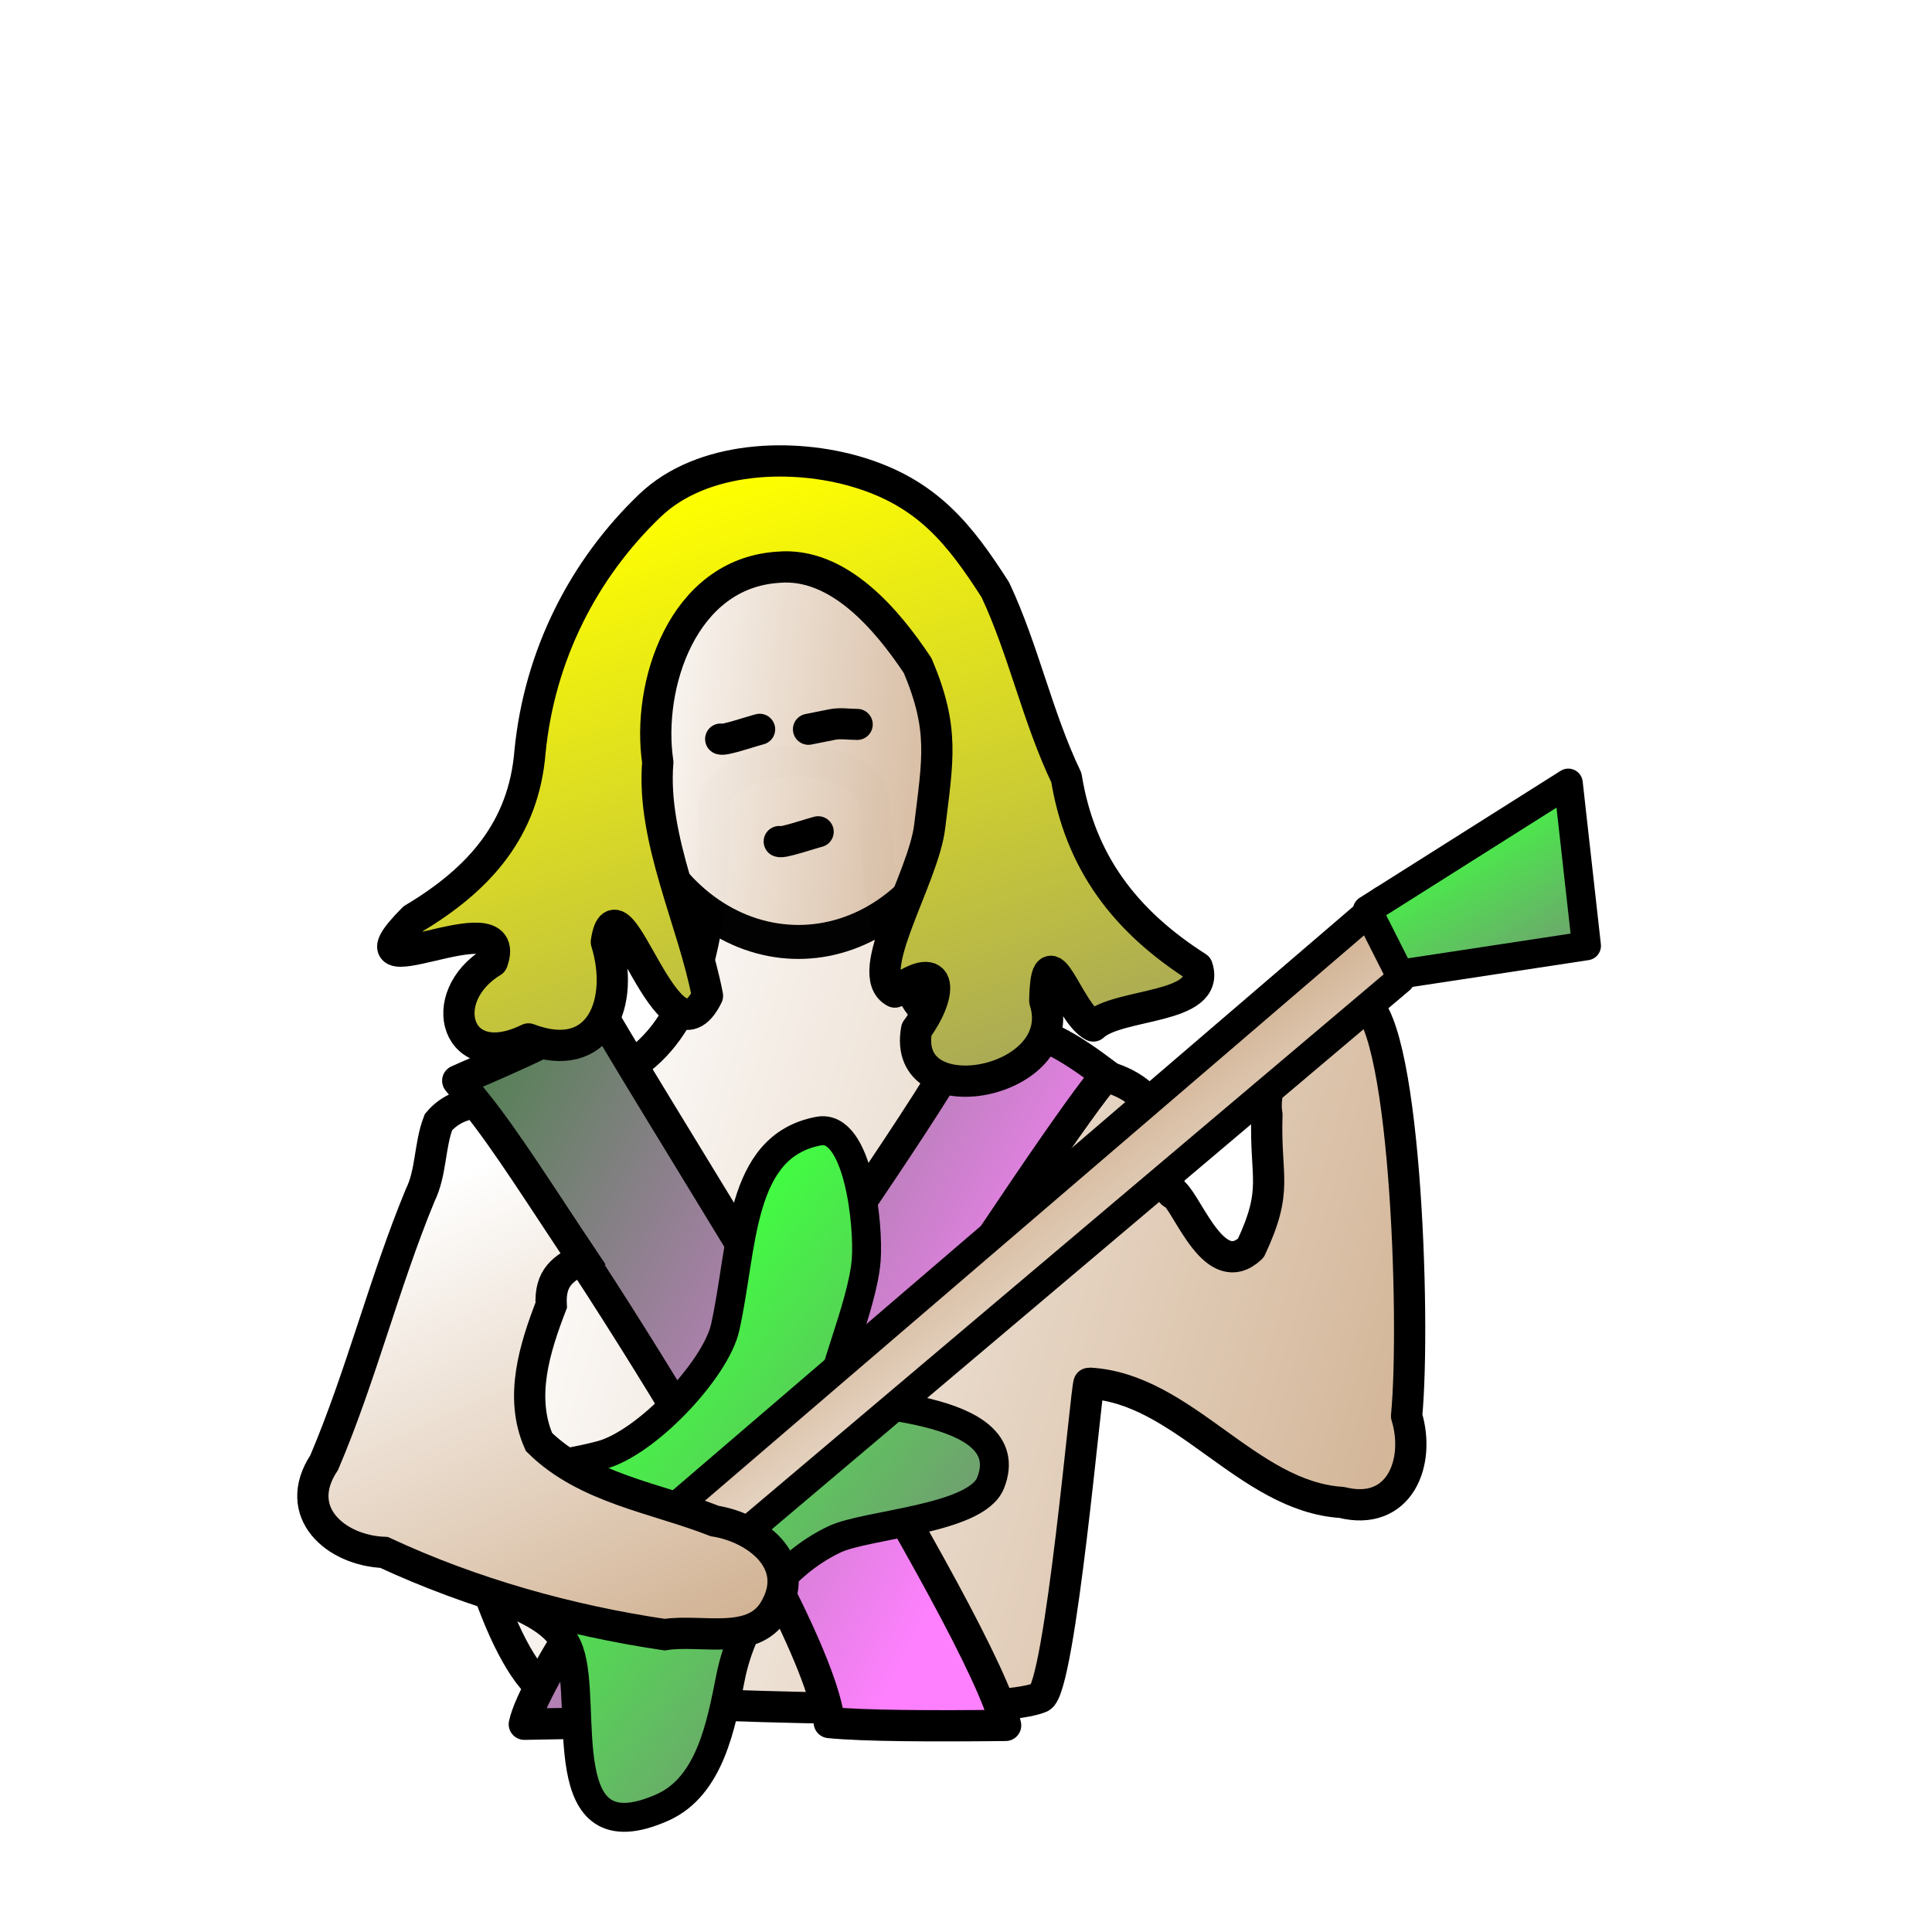
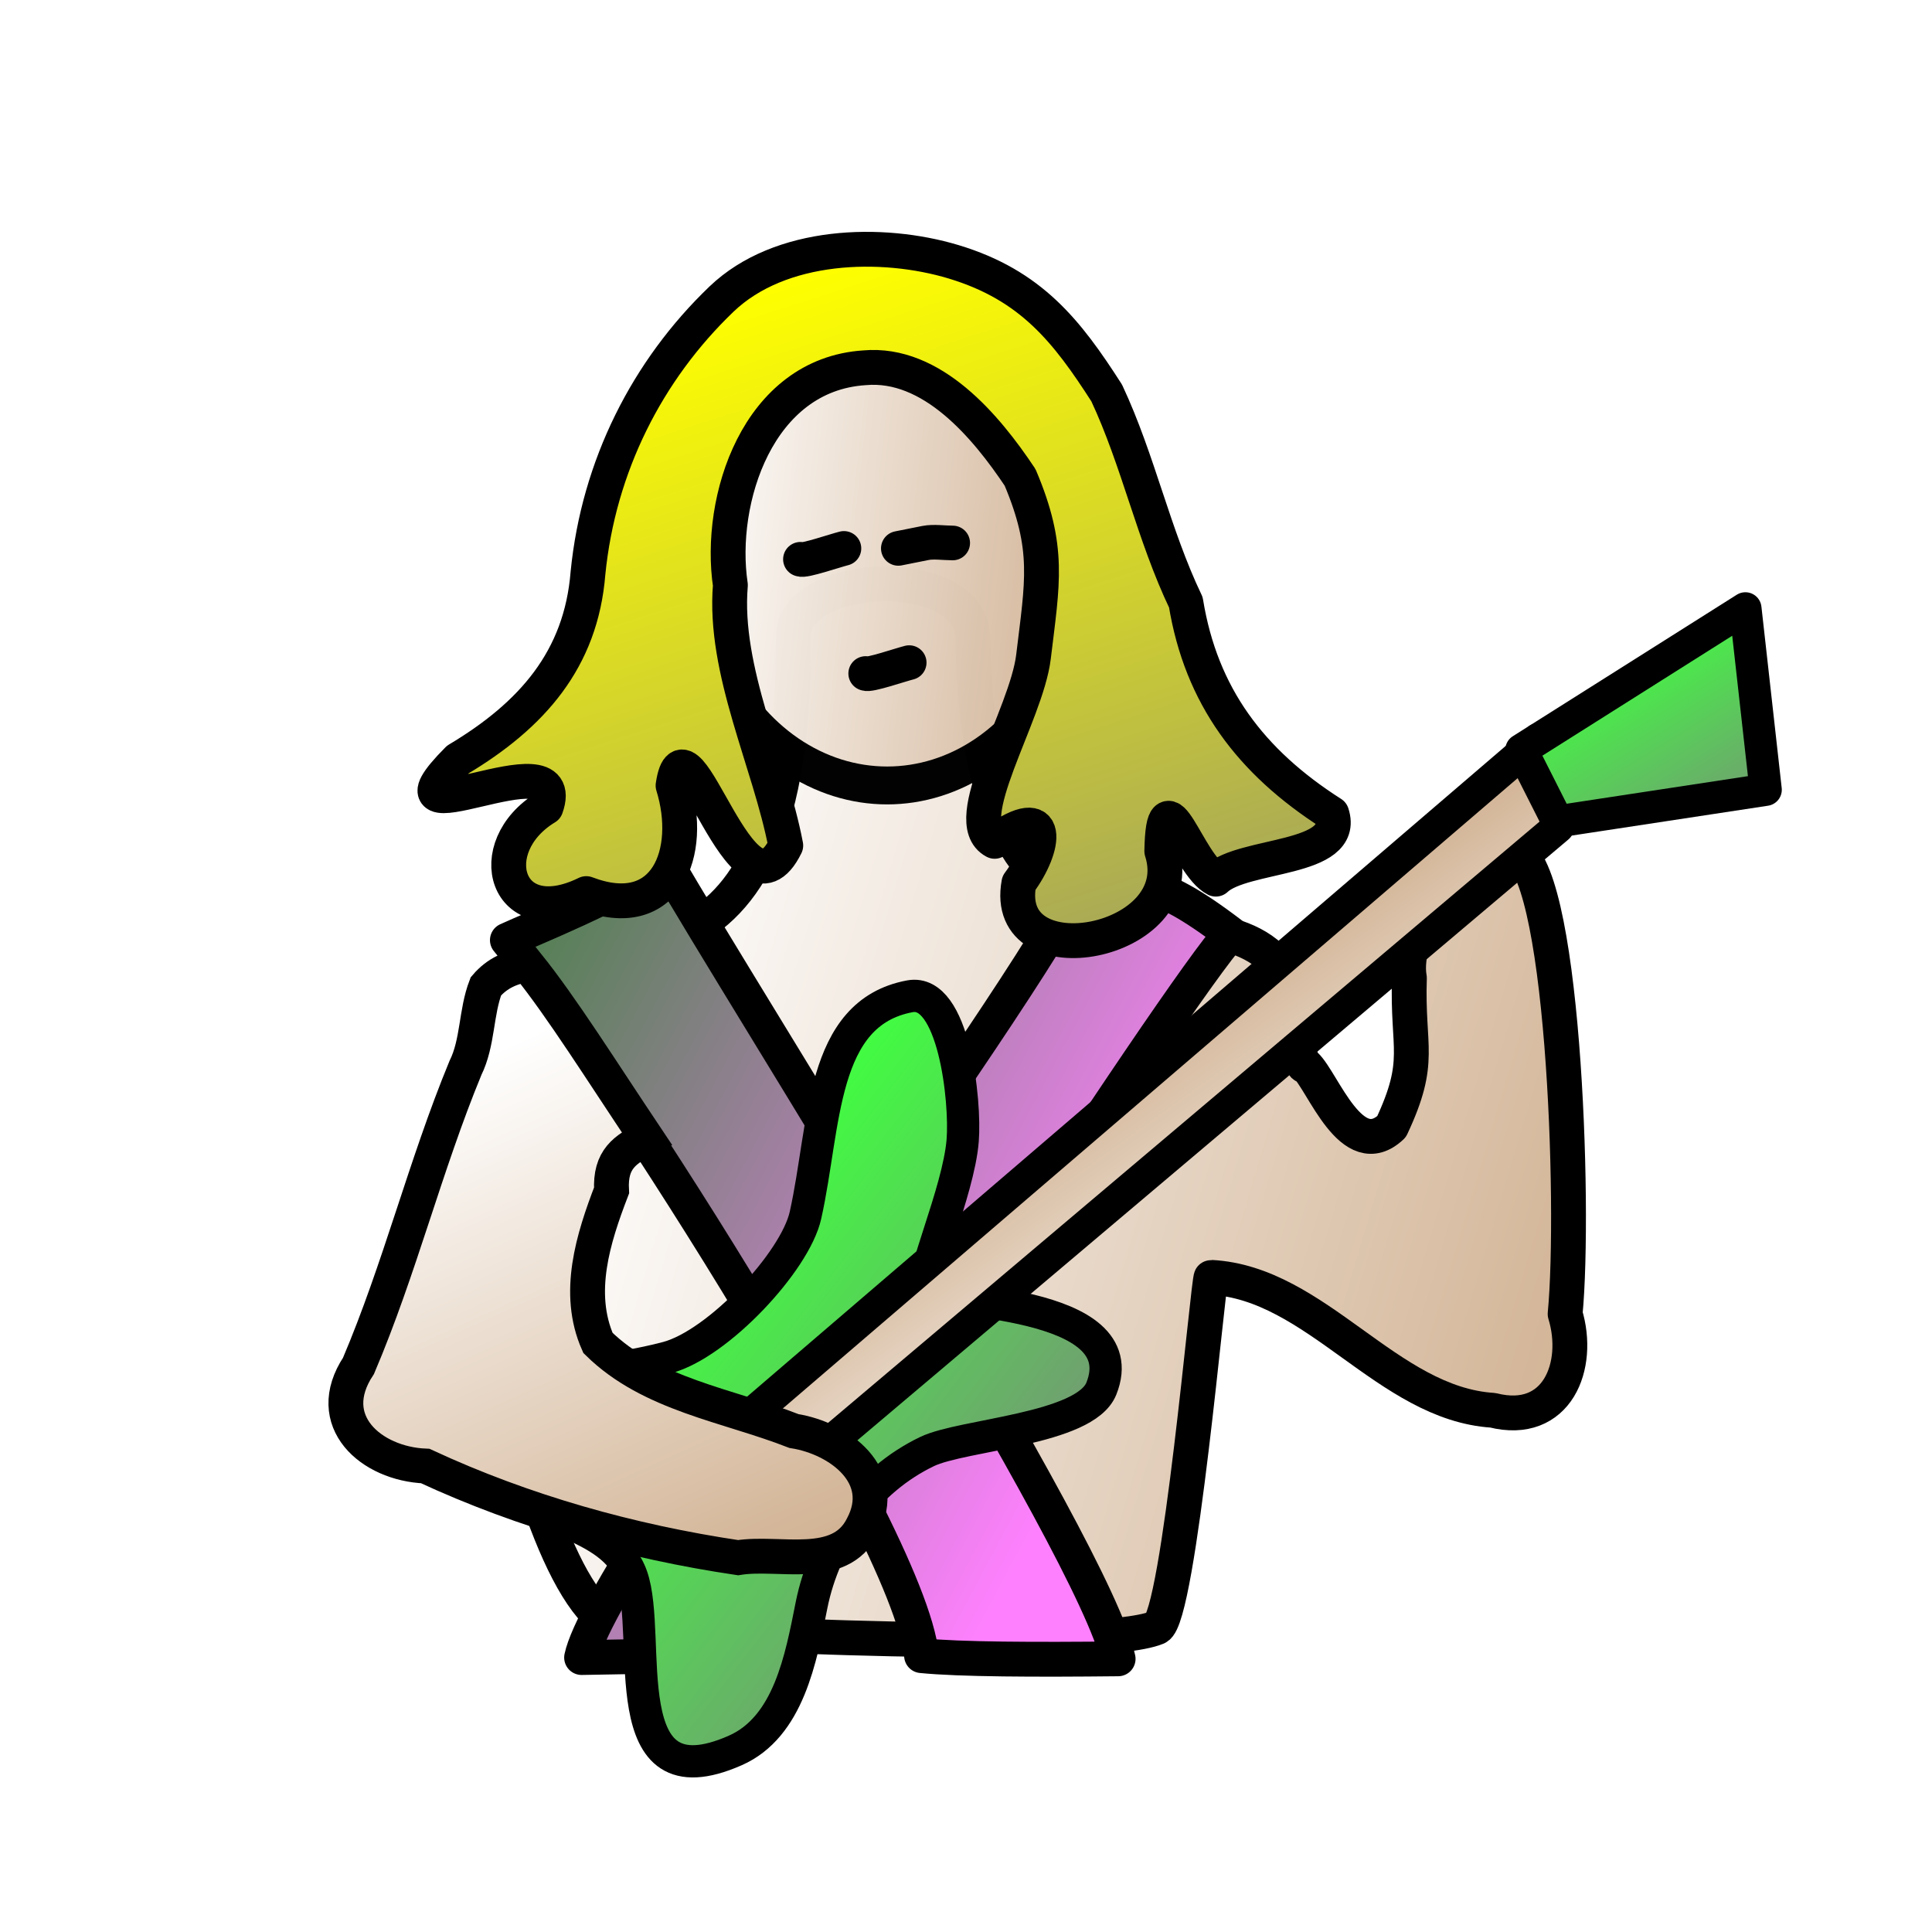
- <svg xmlns="http://www.w3.org/2000/svg" xmlns:xlink="http://www.w3.org/1999/xlink" width="700pt" height="700pt" id="svg36220" version="1.0">
+ <svg xmlns="http://www.w3.org/2000/svg" xmlns:xlink="http://www.w3.org/1999/xlink" width="100" height="100" id="svg36220" version="1.0">
  <defs id="defs36222">
-     <linearGradient xlink:href="#linearGradient2977" id="linearGradient2983" x1="266.054" y1="588.673" x2="548.098" y2="789.982" gradientUnits="userSpaceOnUse" gradientTransform="matrix(-0.186846,-0.652384,-0.653506,0.211668,867.6248,912.1052)" />
+     <linearGradient xlink:href="#linearGradient2977" id="linearGradient2983" x1="266.054" y1="588.673" x2="548.098" y2="789.982" gradientUnits="userSpaceOnUse" gradientTransform="matrix(-2.2316692e-2,-7.7920066e-2,-7.8054077e-2,2.5281406e-2,103.4784,95.24625)" />
    <linearGradient id="linearGradient3099">
      <stop style="stop-color:#ffffff;stop-opacity:1" offset="0" id="stop3101" />
      <stop style="stop-color:#d0b090;stop-opacity:1" offset="1" id="stop3103" />
    </linearGradient>
-     <linearGradient xlink:href="#linearGradient3099" id="linearGradient2975" x1="432.667" y1="411.333" x2="634.667" y2="478" gradientUnits="userSpaceOnUse" gradientTransform="matrix(-0.186846,-0.652384,-0.653506,0.211668,867.6248,912.1052)" />
+     <linearGradient xlink:href="#linearGradient3099" id="linearGradient2975" x1="432.667" y1="411.333" x2="634.667" y2="478" gradientUnits="userSpaceOnUse" gradientTransform="matrix(-2.2316692e-2,-7.7920066e-2,-7.8054077e-2,2.5281406e-2,103.4784,95.24625)" />
    <linearGradient id="linearGradient2977">
      <stop style="stop-color:#808080;stop-opacity:1;" offset="0" id="stop2979" />
      <stop style="stop-color:#40ff40;stop-opacity:1;" offset="1" id="stop2981" />
    </linearGradient>
-     <linearGradient xlink:href="#linearGradient2977" id="linearGradient2993" x1="86.189" y1="245.658" x2="192.446" y2="150.666" gradientUnits="userSpaceOnUse" gradientTransform="matrix(-0.781045,-0.235361,-0.259086,0.798409,898.5019,314.11)" />
+     <linearGradient xlink:href="#linearGradient2977" id="linearGradient2993" x1="86.189" y1="245.658" x2="192.446" y2="150.666" gradientUnits="userSpaceOnUse" gradientTransform="matrix(-9.32872e-2,-2.8111273e-2,-3.0944962e-2,9.536112e-2,107.1663,23.82232)" />
    <linearGradient id="linearGradient3237">
      <stop id="stop3239" offset="0" style="stop-color:#408040;stop-opacity:1;" />
      <stop id="stop3241" offset="1" style="stop-color:#ff80ff;stop-opacity:1;" />
    </linearGradient>
    <linearGradient id="linearGradient3224">
      <stop style="stop-color:#808080;stop-opacity:1;" offset="0" id="stop3226" />
      <stop style="stop-color:yellow;stop-opacity:1;" offset="1" id="stop3228" />
    </linearGradient>
    <linearGradient xlink:href="#linearGradient3070" id="linearGradient3140" gradientUnits="userSpaceOnUse" gradientTransform="matrix(0.71912,4.944956e-4,-8.938622e-3,0.739105,891.0352,44.69319)" x1="275.244" y1="458.656" x2="522.976" y2="519.062" />
    <linearGradient id="linearGradient3070">
      <stop style="stop-color:#ffffff;stop-opacity:1;" offset="0" id="stop3072" />
      <stop style="stop-color:#d0b090;stop-opacity:1" offset="1" id="stop3074" />
    </linearGradient>
    <linearGradient xlink:href="#linearGradient3070" id="linearGradient3092" x1="300.273" y1="623.782" x2="774.046" y2="764.899" gradientUnits="userSpaceOnUse" gradientTransform="translate(-4.436303,74.92558)" />
    <linearGradient xlink:href="#linearGradient3070" id="linearGradient3365" gradientUnits="userSpaceOnUse" gradientTransform="matrix(0.745982,6.886275e-2,-6.479489e-2,0.701916,191.9741,72.0527)" x1="203.602" y1="387.724" x2="542.608" y2="475.629" />
    <linearGradient xlink:href="#linearGradient3070" id="linearGradient3369" gradientUnits="userSpaceOnUse" gradientTransform="matrix(0.32741,-0.166193,0.121832,0.276848,377.2478,323.9419)" x1="307.03" y1="442.263" x2="533.927" y2="487.512" />
    <linearGradient xlink:href="#linearGradient3070" id="linearGradient3379" x1="298.667" y1="435" x2="550.189" y2="468.767" gradientUnits="userSpaceOnUse" />
    <linearGradient xlink:href="#linearGradient3070" id="linearGradient1927" gradientUnits="userSpaceOnUse" gradientTransform="matrix(0.883471,8.155451e-2,-7.321062e-2,0.793083,82.15832,63.90848)" x1="275.244" y1="458.656" x2="771.403" y2="497.969" />
    <linearGradient xlink:href="#linearGradient3070" id="linearGradient1935" gradientUnits="userSpaceOnUse" gradientTransform="matrix(0.979444,0.201717,-0.201717,0.979444,560.6328,108.4432)" x1="456.672" y1="496.708" x2="675.573" y2="496.708" />
    <linearGradient xlink:href="#linearGradient3070" id="linearGradient4630" gradientUnits="userSpaceOnUse" x1="409.667" y1="725.855" x2="162.975" y2="762.521" gradientTransform="matrix(-0.923743,0,0,0.920465,809.8236,55.03776)" />
    <linearGradient xlink:href="#linearGradient3070" id="linearGradient4640" x1="368.667" y1="673.333" x2="424.667" y2="686.667" gradientUnits="userSpaceOnUse" />
    <linearGradient xlink:href="#linearGradient3070" id="linearGradient4644" gradientUnits="userSpaceOnUse" gradientTransform="matrix(0.923743,0,0,0.920465,49.38476,56.10604)" x1="216.333" y1="670.855" x2="397.975" y2="792.521" />
    <linearGradient xlink:href="#linearGradient3070" id="linearGradient4777" gradientUnits="userSpaceOnUse" gradientTransform="matrix(0.32741,-0.166193,0.121832,0.276848,841.5813,279.1585)" x1="307.03" y1="442.263" x2="533.927" y2="487.512" />
    <linearGradient xlink:href="#linearGradient3070" id="linearGradient3215" gradientUnits="userSpaceOnUse" gradientTransform="matrix(-0.923743,0,0,0.920465,809.8236,57.03776)" x1="409.667" y1="725.855" x2="162.975" y2="762.521" />
    <linearGradient xlink:href="#linearGradient3070" id="linearGradient3217" gradientUnits="userSpaceOnUse" gradientTransform="matrix(0.923743,0,0,0.920465,51.38476,58.10604)" x1="216.333" y1="670.855" x2="397.975" y2="792.521" />
-     <linearGradient xlink:href="#linearGradient3224" id="linearGradient3230" x1="458.861" y1="854.139" x2="314.901" y2="408.662" gradientUnits="userSpaceOnUse" gradientTransform="matrix(0.988325,0,0,0.988176,-38.7391,-146.9468)" />
+     <linearGradient xlink:href="#linearGradient3224" id="linearGradient3230" x1="458.861" y1="854.139" x2="314.901" y2="408.662" gradientUnits="userSpaceOnUse" gradientTransform="matrix(0.1180445,0,0,0.1180267,-4.776814,-31.24582)" />
    <linearGradient xlink:href="#linearGradient3237" id="linearGradient3235" gradientUnits="userSpaceOnUse" gradientTransform="matrix(-0.967479,0,0,0.963901,515.0058,-126.6261)" x1="368.841" y1="636.231" x2="25.697" y2="818.428" />
    <linearGradient xlink:href="#linearGradient3070" id="linearGradient3243" gradientUnits="userSpaceOnUse" x1="298.667" y1="435" x2="550.189" y2="468.767" />
    <linearGradient xlink:href="#linearGradient3070" id="linearGradient3245" gradientUnits="userSpaceOnUse" gradientTransform="matrix(1.047347,0,0,1.047189,-98.35072,-127.6402)" x1="300.273" y1="623.782" x2="774.046" y2="764.899" />
    <linearGradient xlink:href="#linearGradient3099" id="linearGradient2279" x1="118.596" y1="579.197" x2="232.824" y2="831.398" gradientUnits="userSpaceOnUse" />
    <linearGradient xlink:href="#linearGradient3099" id="linearGradient2289" gradientUnits="userSpaceOnUse" x1="118.596" y1="579.197" x2="232.824" y2="831.398" gradientTransform="matrix(-0.332664,-0.943045,0.943045,-0.332664,22.24646,1059.324)" />
-     <linearGradient xlink:href="#linearGradient3099" id="linearGradient2292" gradientUnits="userSpaceOnUse" x1="118.596" y1="579.197" x2="232.824" y2="831.398" gradientTransform="matrix(0.943646,0,0,0.943646,45.02564,49.86916)" />
-     <linearGradient xlink:href="#linearGradient3237" id="linearGradient2294" gradientUnits="userSpaceOnUse" gradientTransform="matrix(-0.912958,0,0,0.909581,531.0088,-69.62105)" x1="368.841" y1="636.231" x2="25.697" y2="818.428" />
-     <linearGradient xlink:href="#linearGradient3070" id="linearGradient2296" gradientUnits="userSpaceOnUse" gradientTransform="matrix(0.988325,0,0,0.988176,-47.78262,-70.578)" x1="300.273" y1="623.782" x2="774.046" y2="764.899" />
+     <linearGradient xlink:href="#linearGradient3099" id="linearGradient2292" gradientUnits="userSpaceOnUse" x1="118.596" y1="579.197" x2="232.824" y2="831.398" gradientTransform="matrix(0.1127081,0,0,0.1127081,5.227966,-7.738318)" />
+     <linearGradient xlink:href="#linearGradient3237" id="linearGradient2294" gradientUnits="userSpaceOnUse" gradientTransform="matrix(-0.1090427,0,0,0.1086394,63.27329,-22.01011)" x1="368.841" y1="636.231" x2="25.697" y2="818.428" />
+     <linearGradient xlink:href="#linearGradient3070" id="linearGradient2296" gradientUnits="userSpaceOnUse" gradientTransform="matrix(0.1180445,0,0,0.1180267,-5.856954,-22.1244)" x1="300.273" y1="623.782" x2="774.046" y2="764.899" />
  </defs>
  <g id="layer1">
-     <path style="fill:url(#linearGradient2296);fill-opacity:1;fill-rule:evenodd;stroke:#000000;stroke-width:15.098;stroke-linecap:round;stroke-linejoin:round;stroke-miterlimit:4;stroke-dasharray:none;stroke-opacity:1" d="M 384.119,367.701 C 364.524,367.951 344.857,376.121 344.987,390.909 C 346.439,559.071 259.261,513.885 218.509,542.688 C 184.716,566.573 227.045,817.216 271.884,820.15 C 299.669,821.968 475.922,831.025 502.596,819.973 C 512.227,815.982 524.926,668.071 526.108,668.213 C 571.796,670.608 602.502,722.921 648.192,725.815 C 676.088,732.804 686.375,706.49 679.51,684.088 C 684.018,637.109 678.649,486.126 656.714,483.37 C 632.169,479.65 608.395,518.714 612.039,538.471 C 610.989,569.349 617.871,573.966 604.283,602.934 C 587.053,619.19 574.668,583.5 567.068,576.276 C 564.092,580.26 561.993,544.377 559.726,539.857 C 532.267,485.142 425.147,566.685 422.867,391.233 C 422.651,374.903 403.41,367.455 384.119,367.701 z " id="path35274" />
-     <path style="opacity:0.99;fill:url(#linearGradient3243);fill-opacity:1;fill-rule:evenodd;stroke:#000000;stroke-width:19.313;stroke-linecap:round;stroke-linejoin:round;stroke-miterlimit:4;stroke-dasharray:none;stroke-dashoffset:0;stroke-opacity:1" id="path3371" d="M 540 435 A 116.667 116.667 0 1 1  306.667,435 A 116.667 116.667 0 1 1  540 435 z" transform="matrix(0.718681,0,0,0.850394,81.46053,-14.38102)" />
-     <path style="fill:url(#linearGradient2294);fill-opacity:1;fill-rule:evenodd;stroke:#000000;stroke-width:15.098;stroke-linecap:round;stroke-linejoin:round;stroke-miterlimit:4;stroke-dasharray:none;stroke-opacity:1" d="M 289.661,488.247 C 266.614,503.402 233.41,516.439 221.129,522.071 C 252.303,559.491 394.818,776.027 400.613,832.143 C 417.017,833.795 450.237,833.911 485.807,833.529 C 475.599,785.713 323.386,547.044 289.661,488.247 z M 470.841,493.083 C 442.391,553.035 262.042,791.274 253.292,832.968 C 287.52,832.383 319.06,831.682 334.829,831.818 C 337.065,811.87 514.302,540.218 534.596,519.328 C 498.547,491.899 496.758,501.327 474.792,494.263 C 473.485,493.843 472.176,493.458 470.841,493.083 z " id="path4628" />
-     <path style="fill:url(#linearGradient3230);fill-opacity:1;fill-rule:evenodd;stroke:#000000;stroke-width:15.098;stroke-linecap:round;stroke-linejoin:round;stroke-miterlimit:4;stroke-dasharray:none;stroke-opacity:1" d="M 375.913,274.038 C 329.561,277.014 312.272,331.363 317.778,368.238 C 314.653,405.356 334.899,445.077 341.774,481.073 C 322.869,519.647 298.39,418.63 292.926,455.085 C 301.916,484.047 289.985,515.12 255.315,501.901 C 220.369,519.044 209.546,481.764 237.856,464.572 C 249.315,432.531 160.759,482.914 199.671,443.798 C 231.799,424.618 253.054,400.456 256.051,363.054 C 260.65,316.605 281.804,275.059 313.908,244.29 C 339.334,219.922 383.349,218.726 414.513,228.115 C 448.095,238.232 463.661,258.161 480.85,284.966 C 494.547,314.162 501.104,346.321 515.15,375.668 C 521.767,416.255 543.18,444.777 578.389,467.245 C 585.071,487.722 540.059,484.368 528.146,495.645 C 516.07,489.588 505.395,447.852 504.725,483.504 C 517.55,523.755 435.045,539.518 442.805,497.342 C 454.334,481.971 457.594,461.114 432.294,479.251 C 416.099,470.653 446.057,424.747 449.12,399.287 C 453.012,366.94 456.342,352.343 443.32,321.554 C 428.598,299.45 405.169,271.421 375.913,274.038 z " id="path3219" />
-     <path style="fill:url(#linearGradient2983);fill-opacity:1;fill-rule:evenodd;stroke:#000000;stroke-width:13.971;stroke-linecap:round;stroke-linejoin:round;stroke-miterlimit:4;stroke-dasharray:none;stroke-opacity:1" d="M 402.656,674.235 C 406.555,679.18 494.086,677.392 478.533,716.42 C 471.488,734.097 418.466,736.305 403.078,743.666 C 377.074,756.106 358.625,781.739 352.916,810.398 C 348.384,833.145 343.052,863.015 319.896,873.231 C 265.935,897.038 284.269,824.18 275.034,797.802 C 266.426,773.217 228.495,774.143 212.468,752.654 C 205.06,742.722 207.987,726.462 220.392,720.487 C 243.421,709.393 266.991,709.212 290.398,702.98 C 312.376,697.128 345.804,661.474 350.315,641.321 C 359.05,602.298 356.527,553.633 395.59,546.405 C 414.509,542.904 419.829,591.548 418.442,608.924 C 416.66,631.254 399.026,669.631 402.656,674.235 z " id="path2957" />
-     <path style="fill:url(#linearGradient2975);fill-opacity:1;fill-rule:evenodd;stroke:#000000;stroke-width:13.971;stroke-linecap:round;stroke-linejoin:round;stroke-miterlimit:4;stroke-dasharray:none;stroke-opacity:1" d="M 318.03,775.964 L 676.429,473.099 L 667.895,434.99 L 297.548,752.657 L 318.03,775.964 z " id="path2967" />
-     <path style="fill:url(#linearGradient2292);fill-opacity:1;fill-rule:evenodd;stroke:#000000;stroke-width:15.098;stroke-linecap:butt;stroke-linejoin:miter;stroke-miterlimit:4;stroke-dasharray:none;stroke-opacity:1" d="M 229.833,532.692 C 222.945,533.701 216.71,536.322 211.815,542.098 C 207.428,553.462 208.429,566.398 202.939,577.515 C 185.482,619.804 174.54,664.433 156.612,706.558 C 140.74,730.54 162.131,748.988 185.54,749.966 C 228.343,769.846 274.606,782.793 321.101,789.688 C 338.944,786.783 365.111,795.892 375.007,776.123 C 386.68,754.213 365.156,737.945 345.311,734.809 C 316.542,723.546 283.181,719.071 260.383,696.621 C 250.785,674.964 258.328,651.251 266.281,630.565 C 265.523,616.894 272.216,612.77 281.556,608.006 C 261.879,578.622 244.74,551.213 229.833,532.692 z " id="path1395" />
-     <path style="fill:url(#linearGradient2993);fill-opacity:1;fill-rule:evenodd;stroke:#000000;stroke-width:13.971;stroke-linecap:round;stroke-linejoin:round;stroke-miterlimit:4;stroke-dasharray:none;stroke-opacity:1" d="M 676.227,470.632 L 766.422,456.909 L 757.635,378.299 L 660.568,439.619 L 676.227,470.632 z " id="path2985" />
-     <path style="fill:none;fill-opacity:0.75;fill-rule:evenodd;stroke:black;stroke-width:15;stroke-linecap:round;stroke-linejoin:round;stroke-miterlimit:4;stroke-dasharray:none;stroke-opacity:1" d="M 348.125,357.027 C 349.59,357.926 363.062,353.293 366.982,352.313" id="path4122" />
-     <path style="fill:none;fill-opacity:0.75;fill-rule:evenodd;stroke:black;stroke-width:15;stroke-linecap:round;stroke-linejoin:round;stroke-miterlimit:4;stroke-dasharray:none;stroke-opacity:1" d="M 390.552,352.313 C 394.48,351.527 398.408,350.742 402.337,349.956 C 405.8,349.263 410.512,349.956 414.122,349.956" id="path4124" />
-     <path id="path4128" d="M 376.41,406.524 C 377.874,407.423 391.346,402.79 395.266,401.81" style="fill:none;fill-opacity:0.75;fill-rule:evenodd;stroke:black;stroke-width:15;stroke-linecap:round;stroke-linejoin:round;stroke-miterlimit:4;stroke-dasharray:none;stroke-opacity:1" />
+     <path style="fill:url(#linearGradient2296);fill-opacity:1;fill-rule:evenodd;stroke:#000000;stroke-width:1.803;stroke-linecap:round;stroke-linejoin:round;stroke-miterlimit:4;stroke-dasharray:none;stroke-opacity:1" d="M 45.729,30.223 C 43.389,30.253 41.039,31.229 41.055,32.995 C 41.228,53.08 30.816,47.683 25.949,51.123 C 21.912,53.976 26.968,83.913 32.324,84.263 C 35.642,84.48 56.694,85.562 59.88,84.242 C 61.03,83.765 62.547,66.099 62.688,66.116 C 68.145,66.402 71.812,72.65 77.27,72.996 C 80.601,73.831 81.83,70.688 81.01,68.012 C 81.549,62.401 80.907,44.368 78.287,44.039 C 75.356,43.594 72.516,48.26 72.951,50.62 C 72.826,54.308 73.648,54.859 72.025,58.319 C 69.967,60.261 68.488,55.998 67.58,55.135 C 67.225,55.611 66.974,51.325 66.703,50.785 C 63.424,44.25 50.629,53.99 50.357,33.034 C 50.331,31.083 48.033,30.194 45.729,30.223 z" id="path35274" />
+     <path style="opacity:0.99;fill:url(#linearGradient3243);fill-opacity:1;fill-rule:evenodd;stroke:#000000;stroke-width:19.313;stroke-linecap:round;stroke-linejoin:round;stroke-miterlimit:4;stroke-dasharray:none;stroke-dashoffset:0;stroke-opacity:1" id="path3371" d="M 540,435 A 116.667,116.667 0 1 1 306.667,435 A 116.667,116.667 0 1 1 540,435 z" transform="matrix(8.583848e-2,0,0,0.1015702,9.579706,-15.4123)" />
+     <path style="fill:url(#linearGradient2294);fill-opacity:1;fill-rule:evenodd;stroke:#000000;stroke-width:1.803;stroke-linecap:round;stroke-linejoin:round;stroke-miterlimit:4;stroke-dasharray:none;stroke-opacity:1" d="M 34.447,44.621 C 31.694,46.431 27.728,47.988 26.262,48.661 C 29.985,53.13 47.007,78.993 47.699,85.696 C 49.658,85.893 53.626,85.907 57.874,85.861 C 56.655,80.15 38.475,51.644 34.447,44.621 z M 56.087,45.199 C 52.689,52.359 31.148,80.814 30.103,85.794 C 34.191,85.724 37.958,85.641 39.842,85.657 C 40.109,83.274 61.278,50.828 63.702,48.333 C 59.396,45.057 59.182,46.183 56.559,45.34 C 56.403,45.289 56.246,45.243 56.087,45.199 z" id="path4628" />
+     <path style="fill:url(#linearGradient3230);fill-opacity:1;fill-rule:evenodd;stroke:#000000;stroke-width:1.803;stroke-linecap:round;stroke-linejoin:round;stroke-miterlimit:4;stroke-dasharray:none;stroke-opacity:1" d="M 44.749,19.036 C 39.213,19.392 37.148,25.883 37.805,30.287 C 37.432,34.721 39.85,39.465 40.671,43.764 C 38.413,48.371 35.489,36.306 34.837,40.66 C 35.911,44.119 34.486,47.831 30.345,46.252 C 26.171,48.299 24.878,43.847 28.259,41.793 C 29.628,37.966 19.051,43.984 23.699,39.312 C 27.536,37.021 30.075,34.135 30.433,29.668 C 30.982,24.12 33.509,19.158 37.343,15.483 C 40.38,12.573 45.637,12.43 49.359,13.551 C 53.37,14.76 55.229,17.14 57.282,20.341 C 58.918,23.829 59.702,27.67 61.379,31.175 C 62.169,36.022 64.727,39.429 68.932,42.113 C 69.73,44.558 64.354,44.158 62.931,45.505 C 61.489,44.781 60.214,39.796 60.134,44.055 C 61.666,48.862 51.811,50.745 52.738,45.707 C 54.115,43.872 54.505,41.38 51.483,43.547 C 49.549,42.52 53.127,37.037 53.493,33.996 C 53.957,30.132 54.355,28.389 52.8,24.711 C 51.041,22.071 48.243,18.724 44.749,19.036 z" id="path3219" />
+     <path style="fill:url(#linearGradient2983);fill-opacity:1;fill-rule:evenodd;stroke:#000000;stroke-width:1.669;stroke-linecap:round;stroke-linejoin:round;stroke-miterlimit:4;stroke-dasharray:none;stroke-opacity:1" d="M 47.943,66.835 C 48.409,67.426 58.863,67.212 57.006,71.874 C 56.164,73.985 49.831,74.249 47.993,75.128 C 44.887,76.614 42.684,79.675 42.002,83.098 C 41.461,85.815 40.824,89.383 38.058,90.603 C 31.613,93.447 33.803,84.745 32.7,81.594 C 31.672,78.658 27.141,78.768 25.227,76.202 C 24.342,75.015 24.692,73.073 26.174,72.36 C 28.924,71.035 31.739,71.013 34.535,70.268 C 37.16,69.57 41.153,65.311 41.691,62.904 C 42.735,58.243 42.433,52.431 47.099,51.567 C 49.359,51.149 49.994,56.959 49.828,59.035 C 49.616,61.702 47.509,66.285 47.943,66.835 z" id="path2957" />
+     <path style="fill:url(#linearGradient2975);fill-opacity:1;fill-rule:evenodd;stroke:#000000;stroke-width:1.669;stroke-linecap:round;stroke-linejoin:round;stroke-miterlimit:4;stroke-dasharray:none;stroke-opacity:1" d="M 37.835,78.986 L 80.642,42.812 L 79.623,38.26 L 35.389,76.202 L 37.835,78.986 z" id="path2967" />
+     <path style="fill:url(#linearGradient2292);fill-opacity:1;fill-rule:evenodd;stroke:#000000;stroke-width:1.803;stroke-linecap:butt;stroke-linejoin:miter;stroke-miterlimit:4;stroke-dasharray:none;stroke-opacity:1" d="M 27.301,49.929 C 26.478,50.05 25.734,50.363 25.149,51.053 C 24.625,52.41 24.745,53.955 24.089,55.283 C 22.004,60.334 20.697,65.665 18.556,70.696 C 16.66,73.56 19.215,75.764 22.011,75.881 C 27.123,78.255 32.649,79.801 38.202,80.625 C 40.333,80.278 43.459,81.366 44.641,79.005 C 46.035,76.388 43.464,74.445 41.094,74.07 C 37.658,72.725 33.673,72.19 30.95,69.509 C 29.804,66.922 30.705,64.09 31.654,61.619 C 31.564,59.987 32.363,59.494 33.479,58.925 C 31.129,55.415 29.082,52.142 27.301,49.929 z" id="path1395" />
+     <path style="fill:url(#linearGradient2993);fill-opacity:1;fill-rule:evenodd;stroke:#000000;stroke-width:1.669;stroke-linecap:round;stroke-linejoin:round;stroke-miterlimit:4;stroke-dasharray:none;stroke-opacity:1" d="M 80.618,42.517 L 91.391,40.878 L 90.341,31.489 L 78.748,38.813 L 80.618,42.517 z" id="path2985" />
+     <path style="fill:none;fill-opacity:0.75;fill-rule:evenodd;stroke:#000000;stroke-width:1.792;stroke-linecap:round;stroke-linejoin:round;stroke-miterlimit:4;stroke-dasharray:none;stroke-opacity:1" d="M 41.43,28.948 C 41.605,29.056 43.214,28.502 43.682,28.385" id="path4122" />
+     <path style="fill:none;fill-opacity:0.75;fill-rule:evenodd;stroke:#000000;stroke-width:1.792;stroke-linecap:round;stroke-linejoin:round;stroke-miterlimit:4;stroke-dasharray:none;stroke-opacity:1" d="M 46.497,28.385 C 46.966,28.291 47.436,28.198 47.905,28.104 C 48.319,28.021 48.881,28.104 49.312,28.104" id="path4124" />
+     <path id="path4128" d="M 44.808,34.86 C 44.983,34.968 46.592,34.414 47.06,34.297" style="fill:none;fill-opacity:0.75;fill-rule:evenodd;stroke:#000000;stroke-width:1.792;stroke-linecap:round;stroke-linejoin:round;stroke-miterlimit:4;stroke-dasharray:none;stroke-opacity:1" />
  </g>
</svg>
